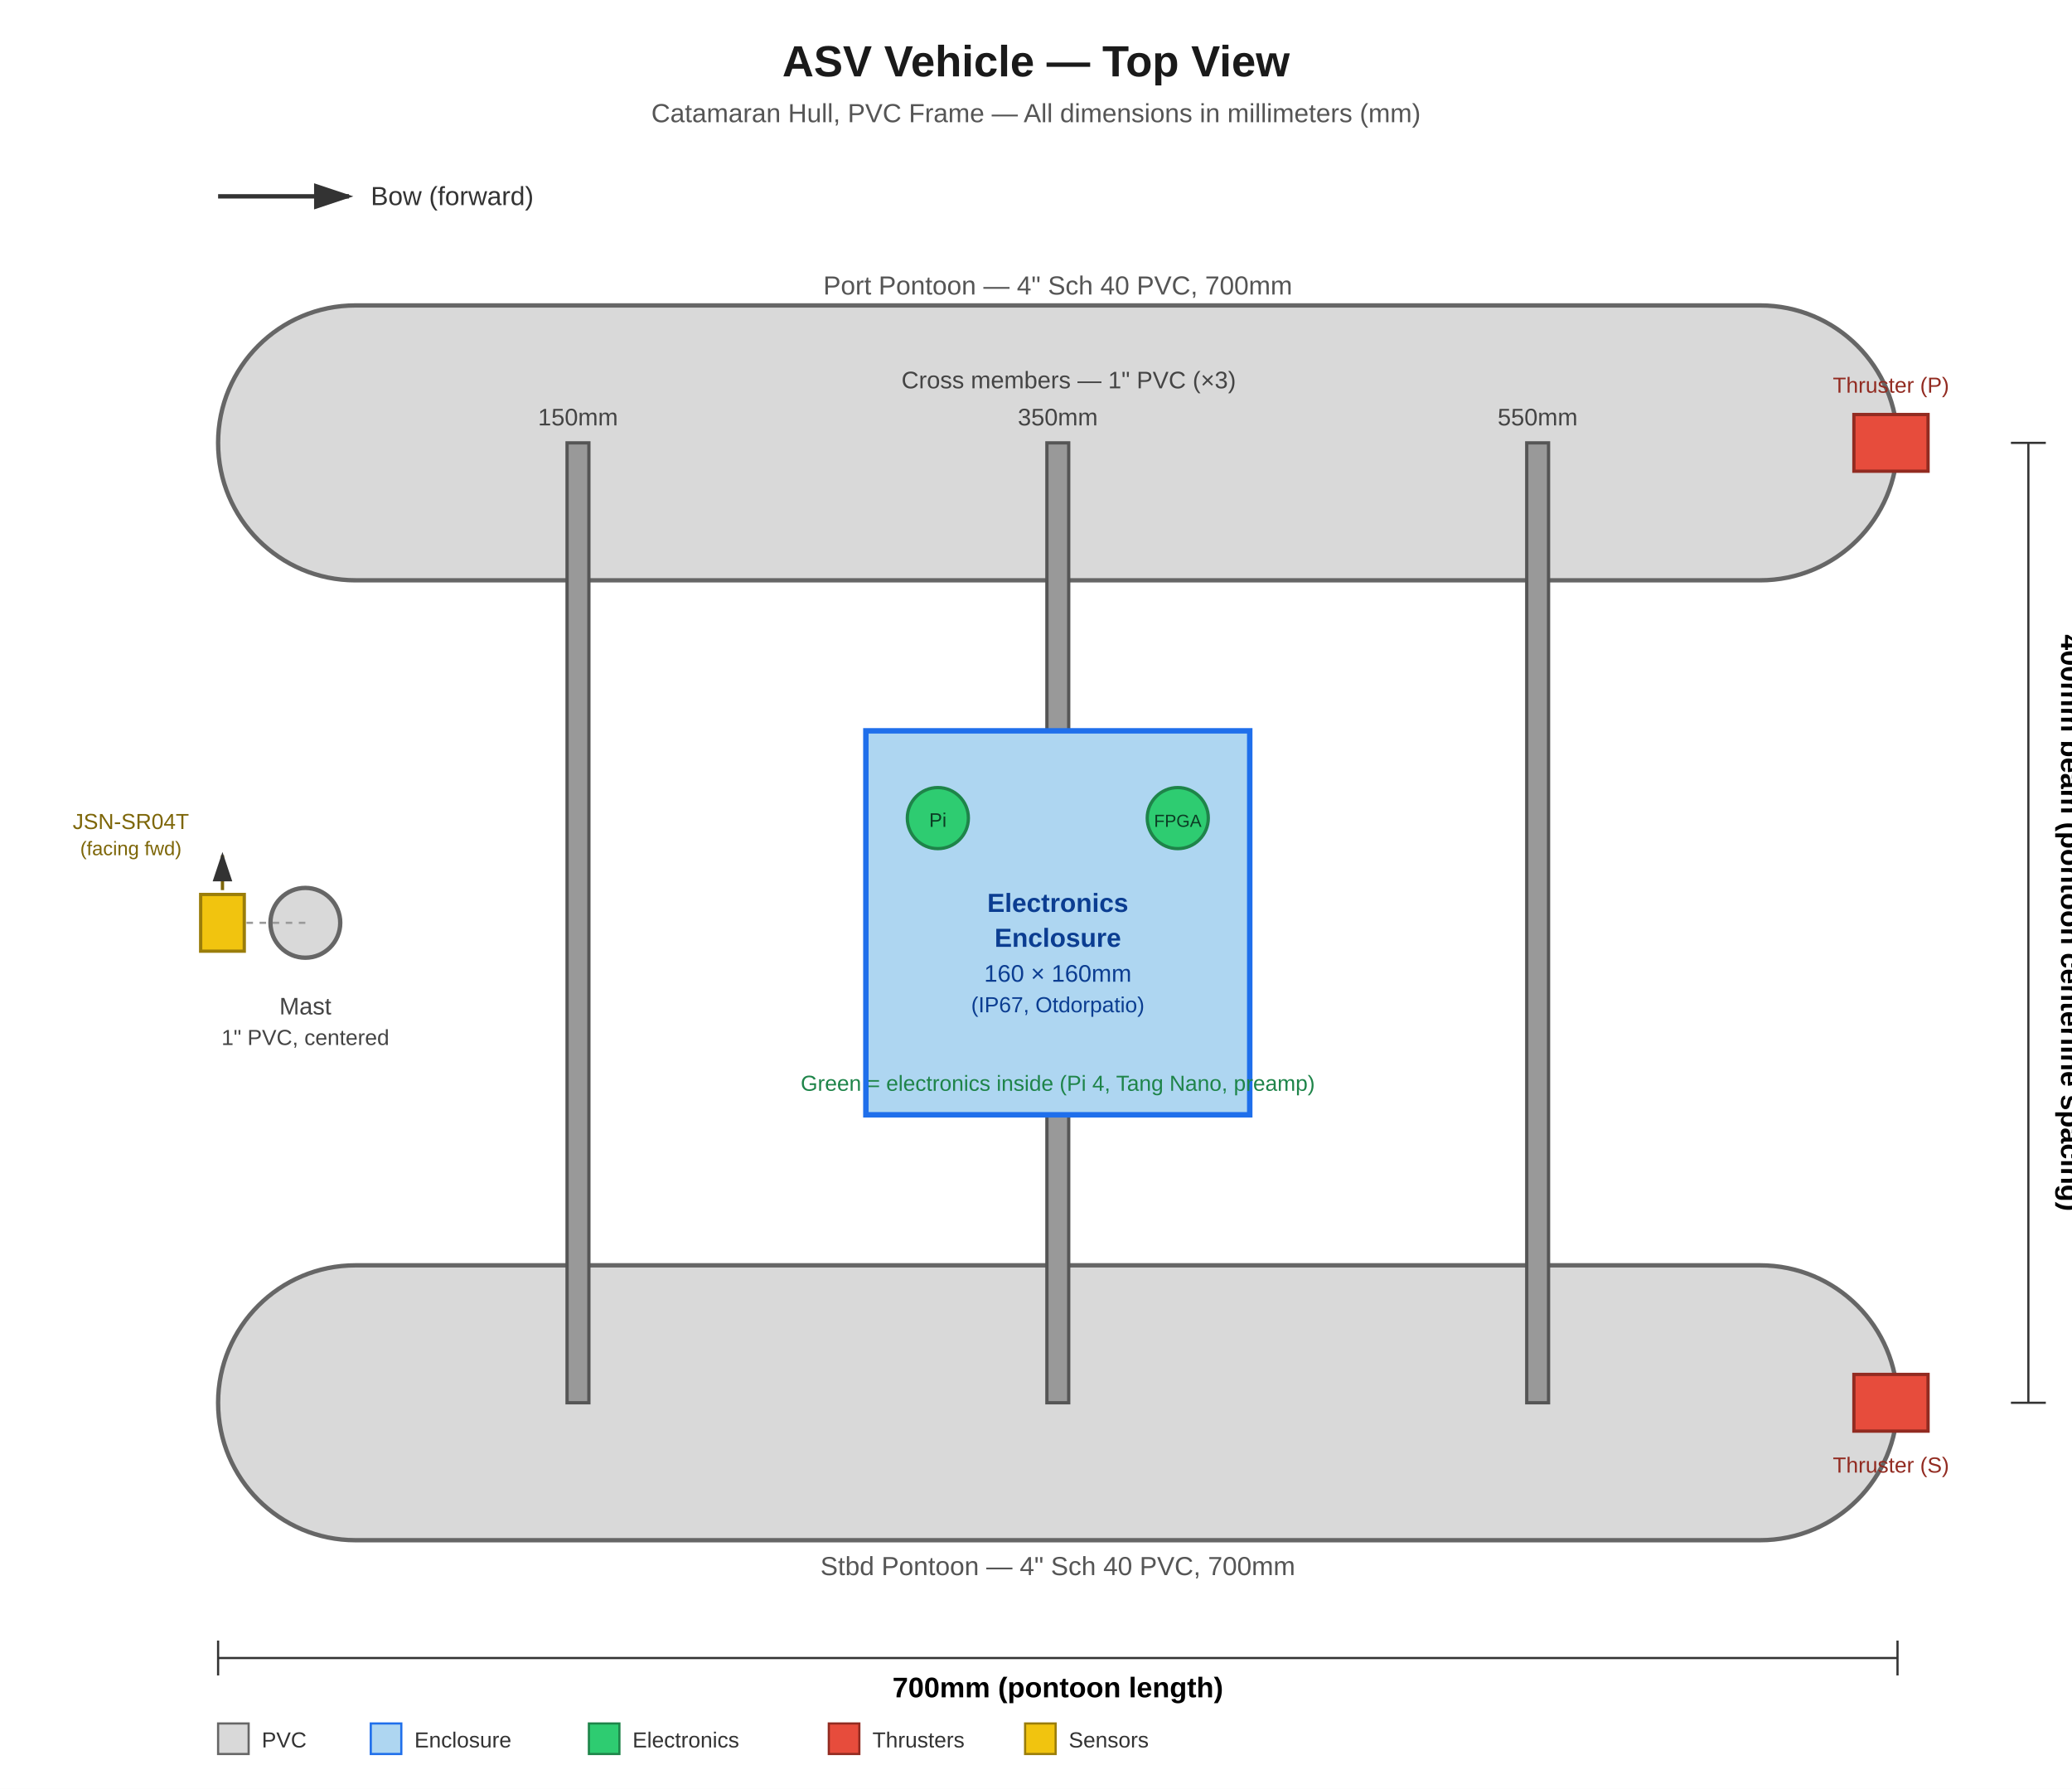
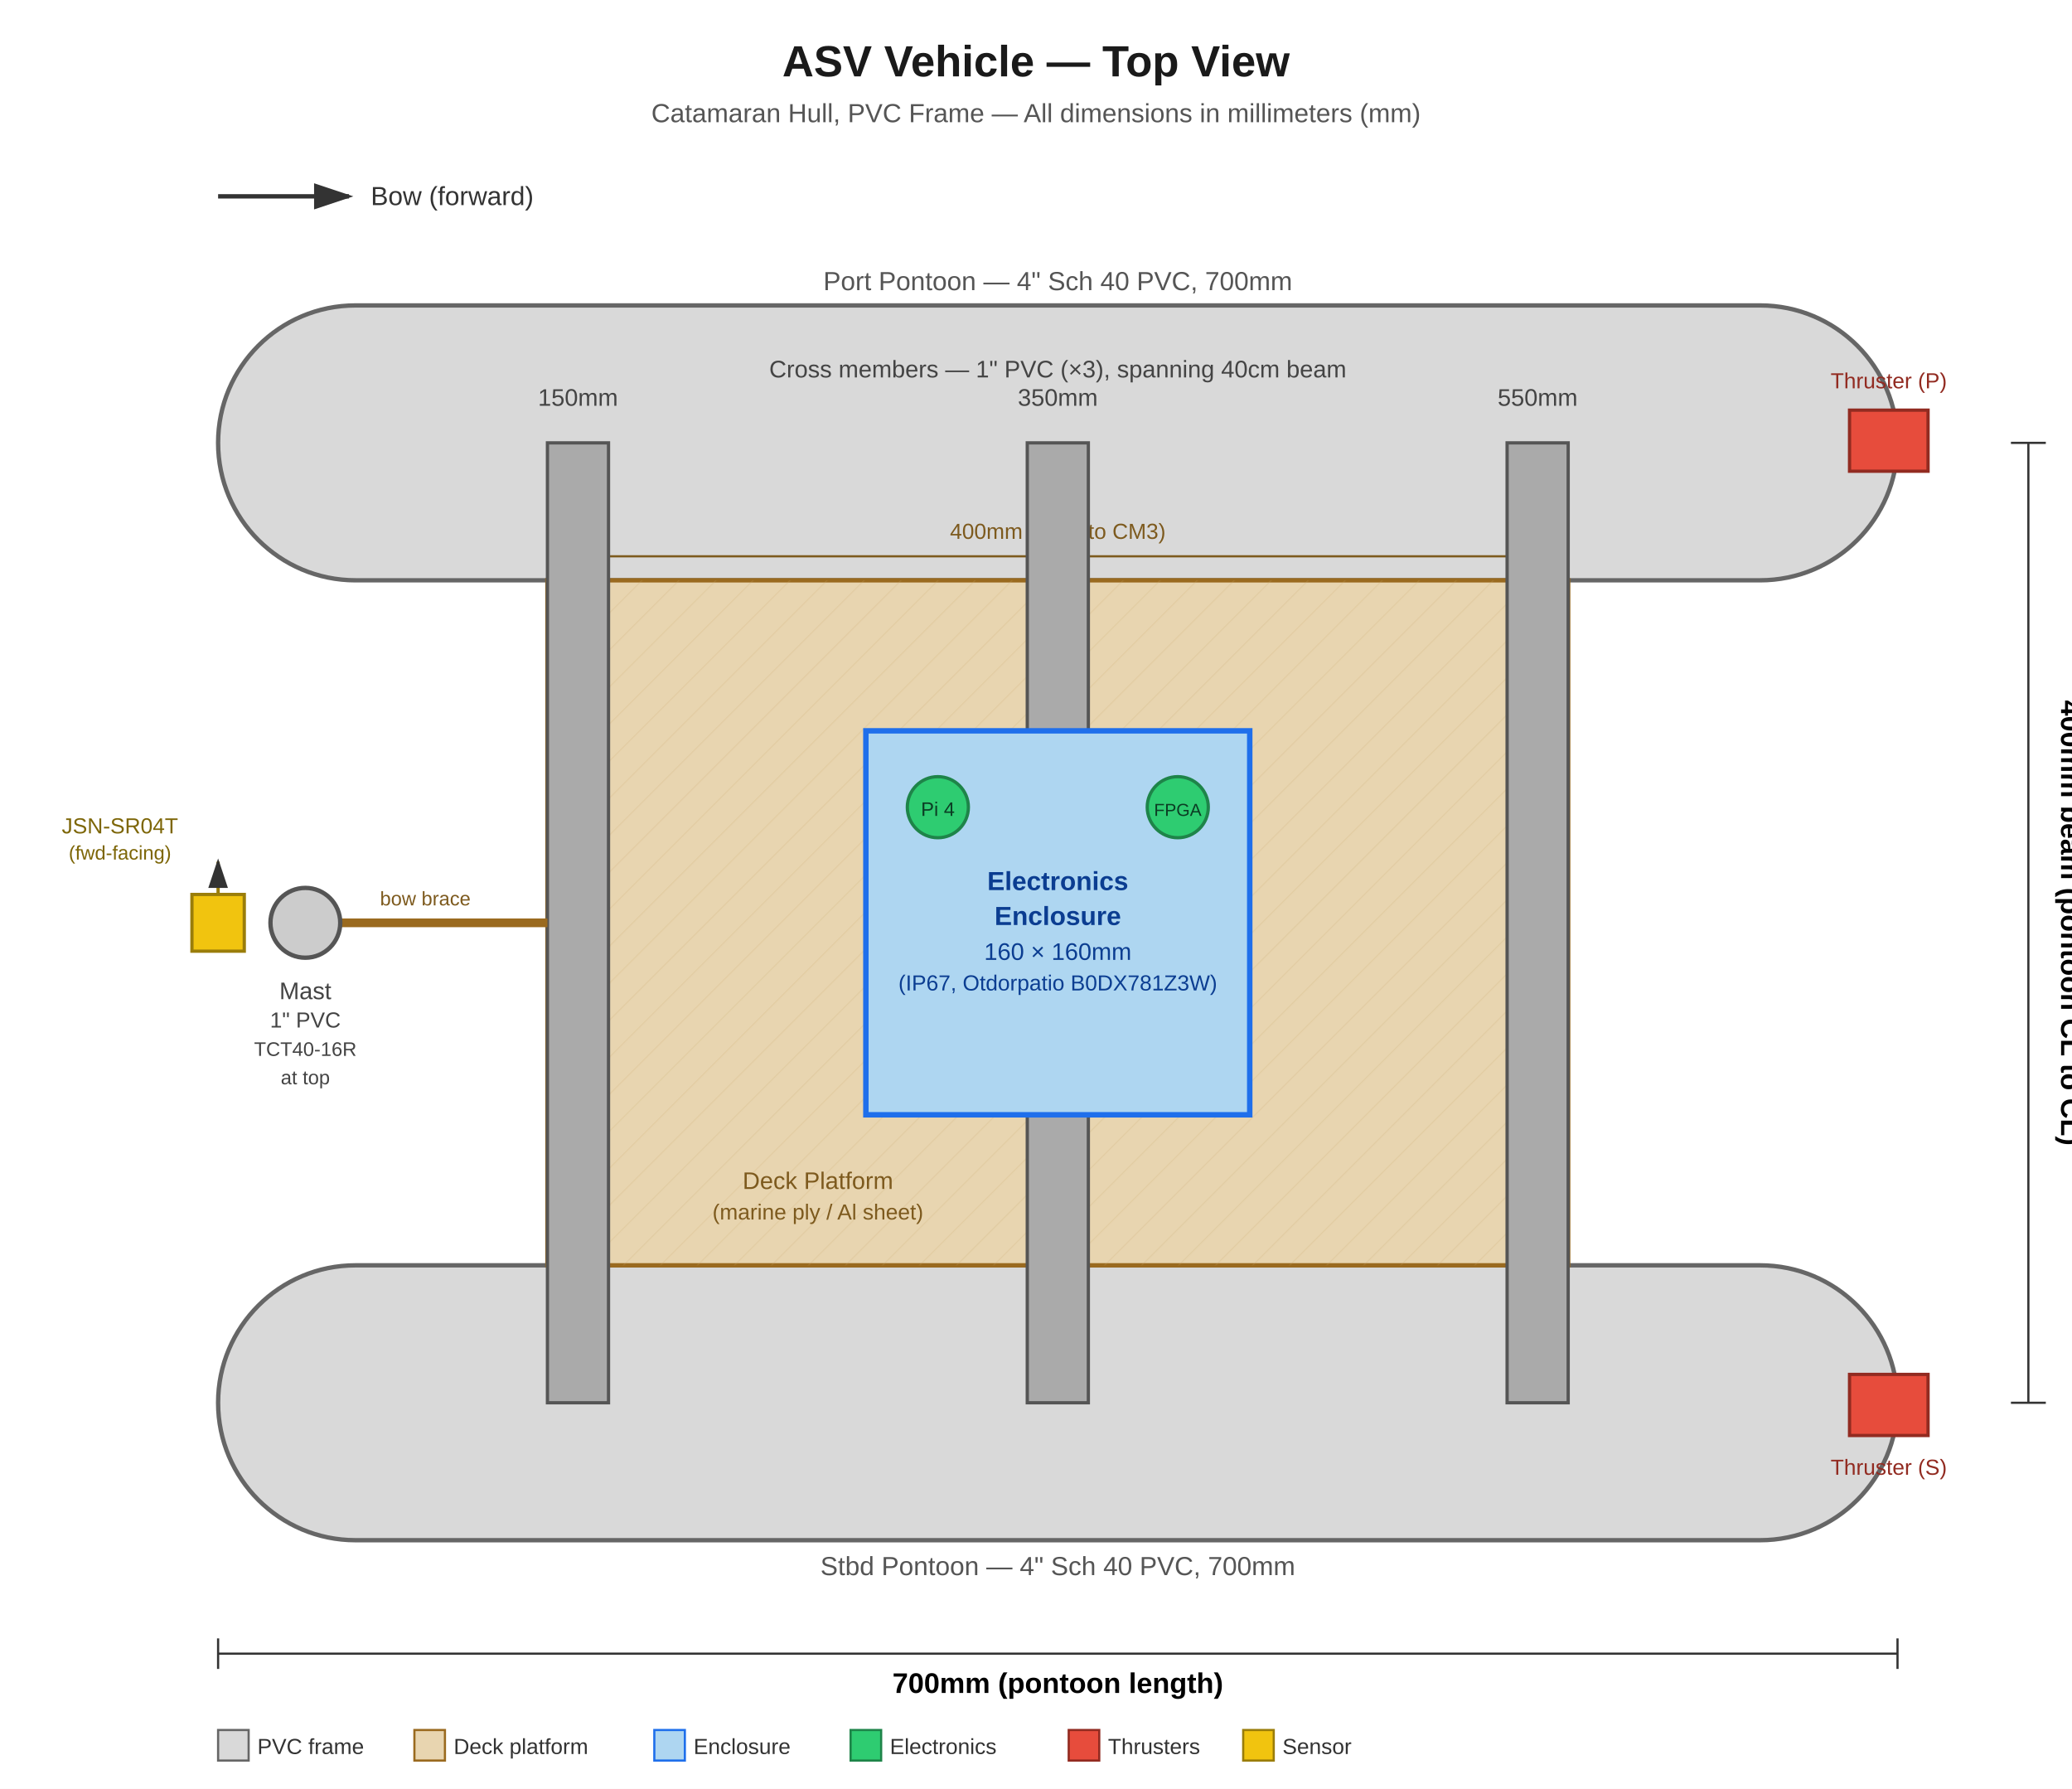
<svg xmlns="http://www.w3.org/2000/svg" viewBox="0 0 950 820" font-family="Arial, sans-serif">
  <rect x="0" y="0" width="950" height="820" fill="#ffffff" />
  <text x="475" y="35" text-anchor="middle" font-size="20" font-weight="bold" fill="#1a1a1a">ASV Vehicle — Top View</text>
  <text x="475" y="56" text-anchor="middle" font-size="12" fill="#555555">Catamaran Hull, PVC Frame — All dimensions in millimeters (mm)</text>
  <line x1="100" y1="90" x2="160" y2="90" stroke="#333" stroke-width="2" marker-end="url(#arrow)" />
  <text x="170" y="94" font-size="12" fill="#333">Bow (forward)</text>
  <defs>
    <marker id="arrow" markerWidth="10" markerHeight="10" refX="8" refY="3" orient="auto" markerUnits="strokeWidth">
      <path d="M0,0 L0,6 L9,3 z" fill="#333" />
    </marker>
    <marker id="arrowRed" markerWidth="10" markerHeight="10" refX="8" refY="3" orient="auto" markerUnits="strokeWidth">
      <path d="M0,0 L0,6 L9,3 z" fill="#c0392b" />
    </marker>
+     <pattern id="hatch" patternUnits="userSpaceOnUse" width="12" height="12" patternTransform="rotate(45)">
+       <line x1="0" y1="0" x2="0" y2="12" stroke="#c9a96e" stroke-width="1" opacity="0.5" />
+     </pattern>
  </defs>
  <rect x="100" y="140" width="770" height="126" rx="63" fill="#d9d9d9" stroke="#666666" stroke-width="2" />
  <rect x="100" y="580" width="770" height="126" rx="63" fill="#d9d9d9" stroke="#666666" stroke-width="2" />
-   <text x="485" y="135" text-anchor="middle" font-size="12" fill="#555555">Port Pontoon — 4" Sch 40 PVC, 700mm</text>
+   <text x="485" y="133" text-anchor="middle" font-size="12" fill="#555555">Port Pontoon — 4" Sch 40 PVC, 700mm</text>
  <text x="485" y="722" text-anchor="middle" font-size="12" fill="#555555">Stbd Pontoon — 4" Sch 40 PVC, 700mm</text>
-   <rect x="260" y="203" width="10" height="440" fill="#999999" stroke="#555555" stroke-width="1.5" />
-   <rect x="480" y="203" width="10" height="440" fill="#999999" stroke="#555555" stroke-width="1.5" />
-   <rect x="700" y="203" width="10" height="440" fill="#999999" stroke="#555555" stroke-width="1.5" />
-   <text x="265" y="195" text-anchor="middle" font-size="11" fill="#444">150mm</text>
-   <text x="485" y="195" text-anchor="middle" font-size="11" fill="#444">350mm</text>
-   <text x="705" y="195" text-anchor="middle" font-size="11" fill="#444">550mm</text>
-   <text x="490" y="178" text-anchor="middle" font-size="11" fill="#444">Cross members — 1" PVC (×3)</text>
+   <rect x="251" y="266" width="468" height="314" fill="#e8d5b0" stroke="#9a6a1f" stroke-width="2" />
+   <rect x="251" y="266" width="468" height="314" fill="url(#hatch)" opacity="0.4" />
+   <text x="375" y="545" text-anchor="middle" font-size="11" fill="#7d5a1e">Deck Platform</text>
+   <text x="375" y="559" text-anchor="middle" font-size="10" fill="#7d5a1e">(marine ply / Al sheet)</text>
+   <line x1="251" y1="255" x2="719" y2="255" stroke="#7d5a1e" stroke-width="1" />
+   <line x1="251" y1="249" x2="251" y2="261" stroke="#7d5a1e" stroke-width="1" />
+   <line x1="719" y1="249" x2="719" y2="261" stroke="#7d5a1e" stroke-width="1" />
+   <text x="485" y="247" text-anchor="middle" font-size="10" fill="#7d5a1e">400mm (CM1 to CM3)</text>
+   <rect x="251" y="203" width="28" height="440" fill="#aaaaaa" stroke="#555555" stroke-width="1.5" />
+   <rect x="471" y="203" width="28" height="440" fill="#aaaaaa" stroke="#555555" stroke-width="1.5" />
+   <rect x="691" y="203" width="28" height="440" fill="#aaaaaa" stroke="#555555" stroke-width="1.5" />
+   <text x="265" y="186" text-anchor="middle" font-size="11" fill="#444">150mm</text>
+   <text x="485" y="186" text-anchor="middle" font-size="11" fill="#444">350mm</text>
+   <text x="705" y="186" text-anchor="middle" font-size="11" fill="#444">550mm</text>
+   <text x="485" y="173" text-anchor="middle" font-size="11" fill="#444">Cross members — 1" PVC (×3), spanning 40cm beam</text>
+   <line x1="140" y1="423" x2="251" y2="423" stroke="#9a6a1f" stroke-width="4" />
+   <text x="195" y="415" text-anchor="middle" font-size="9" fill="#7d5a1e">bow brace</text>
  <rect x="397" y="335" width="176" height="176" fill="#aed6f1" stroke="#1f6feb" stroke-width="2.5" />
-   <text x="485" y="418" text-anchor="middle" font-size="12" fill="#0b3d91" font-weight="bold">Electronics</text>
-   <text x="485" y="434" text-anchor="middle" font-size="12" fill="#0b3d91" font-weight="bold">Enclosure</text>
-   <text x="485" y="450" text-anchor="middle" font-size="11" fill="#0b3d91">160 × 160mm</text>
-   <text x="485" y="464" text-anchor="middle" font-size="10" fill="#0b3d91">(IP67, Otdorpatio)</text>
-   <circle cx="430" cy="375" r="14" fill="#2ecc71" stroke="#1e8449" stroke-width="1.5" />
-   <text x="430" y="379" text-anchor="middle" font-size="9" fill="#0b3d24">Pi</text>
-   <circle cx="540" cy="375" r="14" fill="#2ecc71" stroke="#1e8449" stroke-width="1.5" />
-   <text x="540" y="379" text-anchor="middle" font-size="8" fill="#0b3d24">FPGA</text>
-   <text x="485" y="500" text-anchor="middle" font-size="10" fill="#1e8449">Green = electronics inside (Pi 4, Tang Nano, preamp)</text>
-   <circle cx="140" cy="423" r="16" fill="#d9d9d9" stroke="#666666" stroke-width="2" />
-   <line x1="140" y1="423" x2="100" y2="423" stroke="#999" stroke-width="1" stroke-dasharray="3,3" />
-   <text x="140" y="465" text-anchor="middle" font-size="11" fill="#444">Mast</text>
-   <text x="140" y="479" text-anchor="middle" font-size="10" fill="#444">1" PVC, centered</text>
-   <rect x="92" y="410" width="20" height="26" fill="#f1c40f" stroke="#9a7d0a" stroke-width="1.5" />
-   <text x="60" y="380" text-anchor="middle" font-size="10" fill="#7d6608">JSN-SR04T</text>
-   <text x="60" y="392" text-anchor="middle" font-size="9" fill="#7d6608">(facing fwd)</text>
-   <line x1="102" y1="408" x2="102" y2="392" stroke="#7d6608" stroke-width="1.5" marker-end="url(#arrow)" />
-   <rect x="850" y="190" width="34" height="26" fill="#e74c3c" stroke="#922b21" stroke-width="1.5" />
-   <text x="867" y="180" text-anchor="middle" font-size="10" fill="#922b21">Thruster (P)</text>
-   <rect x="850" y="630" width="34" height="26" fill="#e74c3c" stroke="#922b21" stroke-width="1.5" />
-   <text x="867" y="675" text-anchor="middle" font-size="10" fill="#922b21">Thruster (S)</text>
-   <line x1="100" y1="760" x2="870" y2="760" stroke="#333" stroke-width="1" />
-   <line x1="100" y1="752" x2="100" y2="768" stroke="#333" stroke-width="1" />
-   <line x1="870" y1="752" x2="870" y2="768" stroke="#333" stroke-width="1" />
-   <text x="485" y="778" text-anchor="middle" font-size="13" fill="#000" font-weight="bold">700mm (pontoon length)</text>
+   <text x="485" y="408" text-anchor="middle" font-size="12" fill="#0b3d91" font-weight="bold">Electronics</text>
+   <text x="485" y="424" text-anchor="middle" font-size="12" fill="#0b3d91" font-weight="bold">Enclosure</text>
+   <text x="485" y="440" text-anchor="middle" font-size="11" fill="#0b3d91">160 × 160mm</text>
+   <text x="485" y="454" text-anchor="middle" font-size="10" fill="#0b3d91">(IP67, Otdorpatio B0DX781Z3W)</text>
+   <circle cx="430" cy="370" r="14" fill="#2ecc71" stroke="#1e8449" stroke-width="1.5" />
+   <text x="430" y="374" text-anchor="middle" font-size="9" fill="#0b3d24">Pi 4</text>
+   <circle cx="540" cy="370" r="14" fill="#2ecc71" stroke="#1e8449" stroke-width="1.5" />
+   <text x="540" y="374" text-anchor="middle" font-size="8" fill="#0b3d24">FPGA</text>
+   <circle cx="140" cy="423" r="16" fill="#cccccc" stroke="#555555" stroke-width="2" />
+   <text x="140" y="458" text-anchor="middle" font-size="11" fill="#444">Mast</text>
+   <text x="140" y="471" text-anchor="middle" font-size="10" fill="#444">1" PVC</text>
+   <text x="140" y="484" text-anchor="middle" font-size="9" fill="#444">TCT40-16R</text>
+   <text x="140" y="497" text-anchor="middle" font-size="9" fill="#444">at top</text>
+   <rect x="88" y="410" width="24" height="26" fill="#f1c40f" stroke="#9a7d0a" stroke-width="1.5" />
+   <line x1="100" y1="410" x2="100" y2="395" stroke="#9a7d0a" stroke-width="1.5" marker-end="url(#arrow)" />
+   <text x="55" y="382" text-anchor="middle" font-size="10" fill="#7d6608">JSN-SR04T</text>
+   <text x="55" y="394" text-anchor="middle" font-size="9" fill="#7d6608">(fwd-facing)</text>
+   <rect x="848" y="188" width="36" height="28" fill="#e74c3c" stroke="#922b21" stroke-width="1.5" />
+   <text x="866" y="178" text-anchor="middle" font-size="10" fill="#922b21">Thruster (P)</text>
+   <rect x="848" y="630" width="36" height="28" fill="#e74c3c" stroke="#922b21" stroke-width="1.5" />
+   <text x="866" y="676" text-anchor="middle" font-size="10" fill="#922b21">Thruster (S)</text>
+   <line x1="100" y1="758" x2="870" y2="758" stroke="#333" stroke-width="1" />
+   <line x1="100" y1="751" x2="100" y2="765" stroke="#333" stroke-width="1" />
+   <line x1="870" y1="751" x2="870" y2="765" stroke="#333" stroke-width="1" />
+   <text x="485" y="776" text-anchor="middle" font-size="13" fill="#000" font-weight="bold">700mm (pontoon length)</text>
  <line x1="930" y1="203" x2="930" y2="643" stroke="#333" stroke-width="1" />
  <line x1="922" y1="203" x2="938" y2="203" stroke="#333" stroke-width="1" />
  <line x1="922" y1="643" x2="938" y2="643" stroke="#333" stroke-width="1" />
-   <text x="945" y="423" text-anchor="middle" font-size="13" fill="#000" font-weight="bold" transform="rotate(90,945,423)">400mm beam (pontoon centerline spacing)</text>
-   <g transform="translate(100,790)">
+   <text x="945" y="423" text-anchor="middle" font-size="13" fill="#000" font-weight="bold" transform="rotate(90,945,423)">400mm beam (pontoon CL to CL)</text>
+   <g transform="translate(100,793)">
    <rect x="0" y="0" width="14" height="14" fill="#d9d9d9" stroke="#666" />
-     <text x="20" y="11" font-size="10" fill="#333">PVC</text>
-     <rect x="70" y="0" width="14" height="14" fill="#aed6f1" stroke="#1f6feb" />
-     <text x="90" y="11" font-size="10" fill="#333">Enclosure</text>
-     <rect x="170" y="0" width="14" height="14" fill="#2ecc71" stroke="#1e8449" />
-     <text x="190" y="11" font-size="10" fill="#333">Electronics</text>
-     <rect x="280" y="0" width="14" height="14" fill="#e74c3c" stroke="#922b21" />
-     <text x="300" y="11" font-size="10" fill="#333">Thrusters</text>
-     <rect x="370" y="0" width="14" height="14" fill="#f1c40f" stroke="#9a7d0a" />
-     <text x="390" y="11" font-size="10" fill="#333">Sensors</text>
+     <text x="18" y="11" font-size="10" fill="#333">PVC frame</text>
+     <rect x="90" y="0" width="14" height="14" fill="#e8d5b0" stroke="#9a6a1f" />
+     <text x="108" y="11" font-size="10" fill="#333">Deck platform</text>
+     <rect x="200" y="0" width="14" height="14" fill="#aed6f1" stroke="#1f6feb" />
+     <text x="218" y="11" font-size="10" fill="#333">Enclosure</text>
+     <rect x="290" y="0" width="14" height="14" fill="#2ecc71" stroke="#1e8449" />
+     <text x="308" y="11" font-size="10" fill="#333">Electronics</text>
+     <rect x="390" y="0" width="14" height="14" fill="#e74c3c" stroke="#922b21" />
+     <text x="408" y="11" font-size="10" fill="#333">Thrusters</text>
+     <rect x="470" y="0" width="14" height="14" fill="#f1c40f" stroke="#9a7d0a" />
+     <text x="488" y="11" font-size="10" fill="#333">Sensor</text>
  </g>
</svg>
